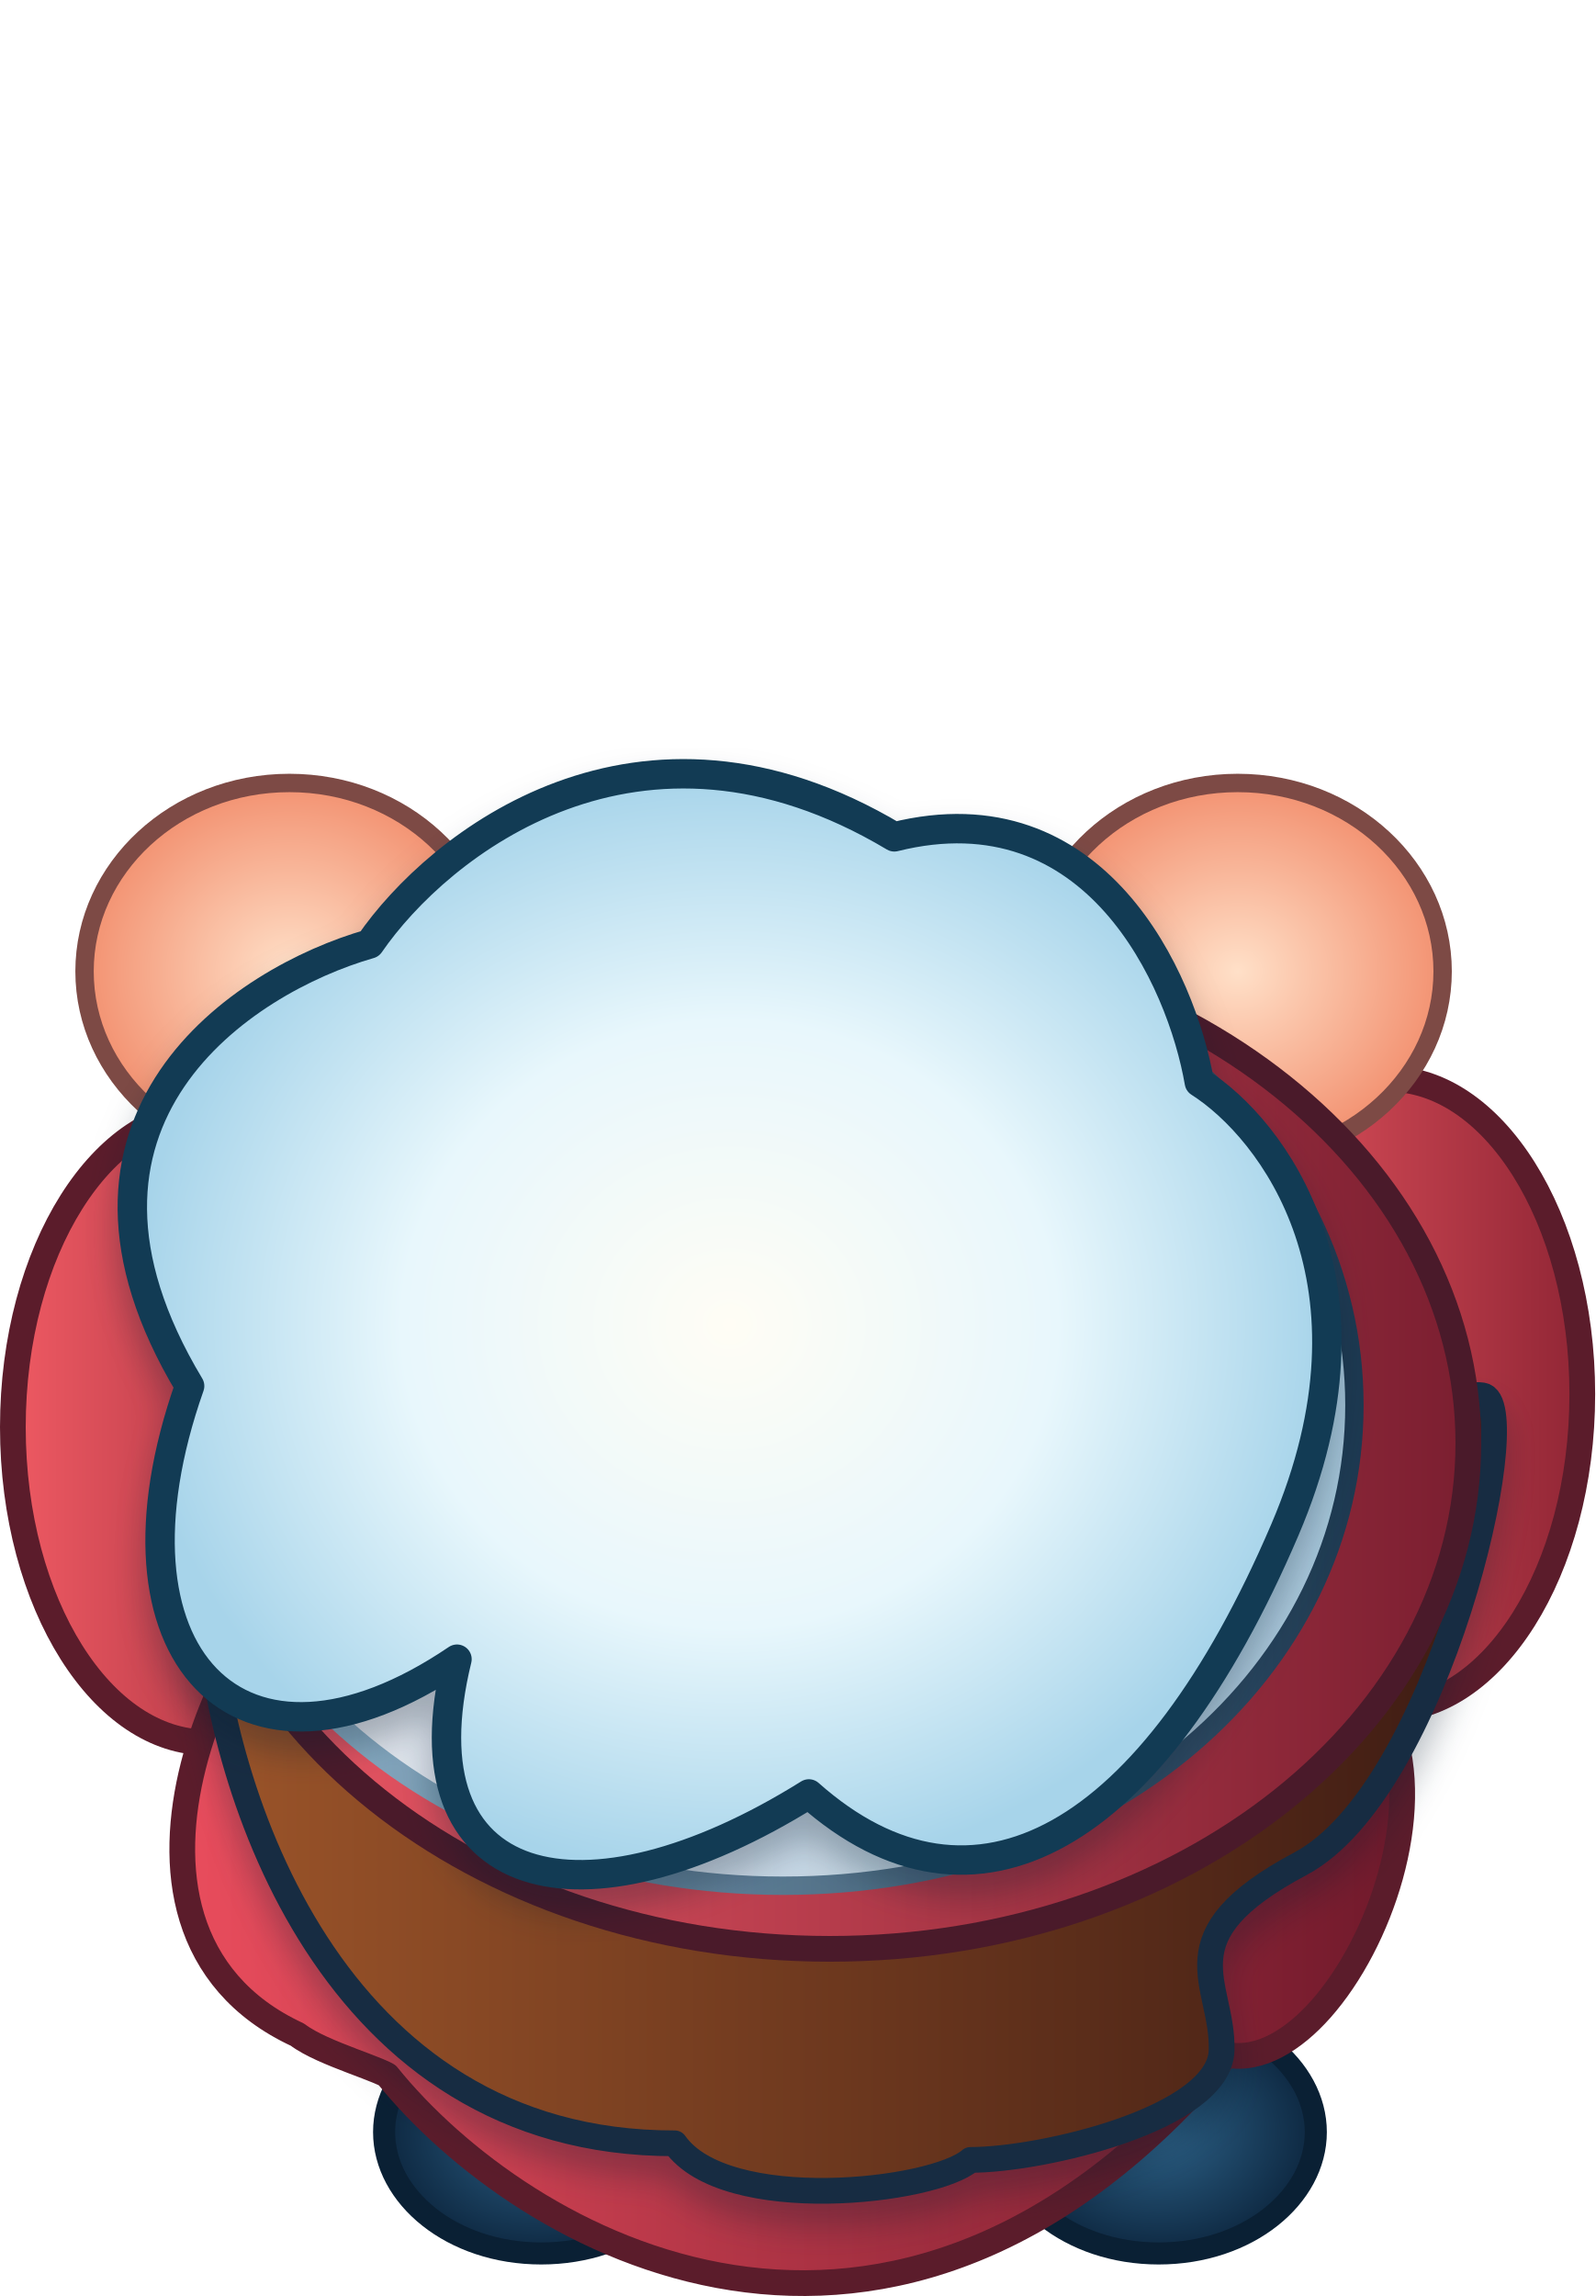
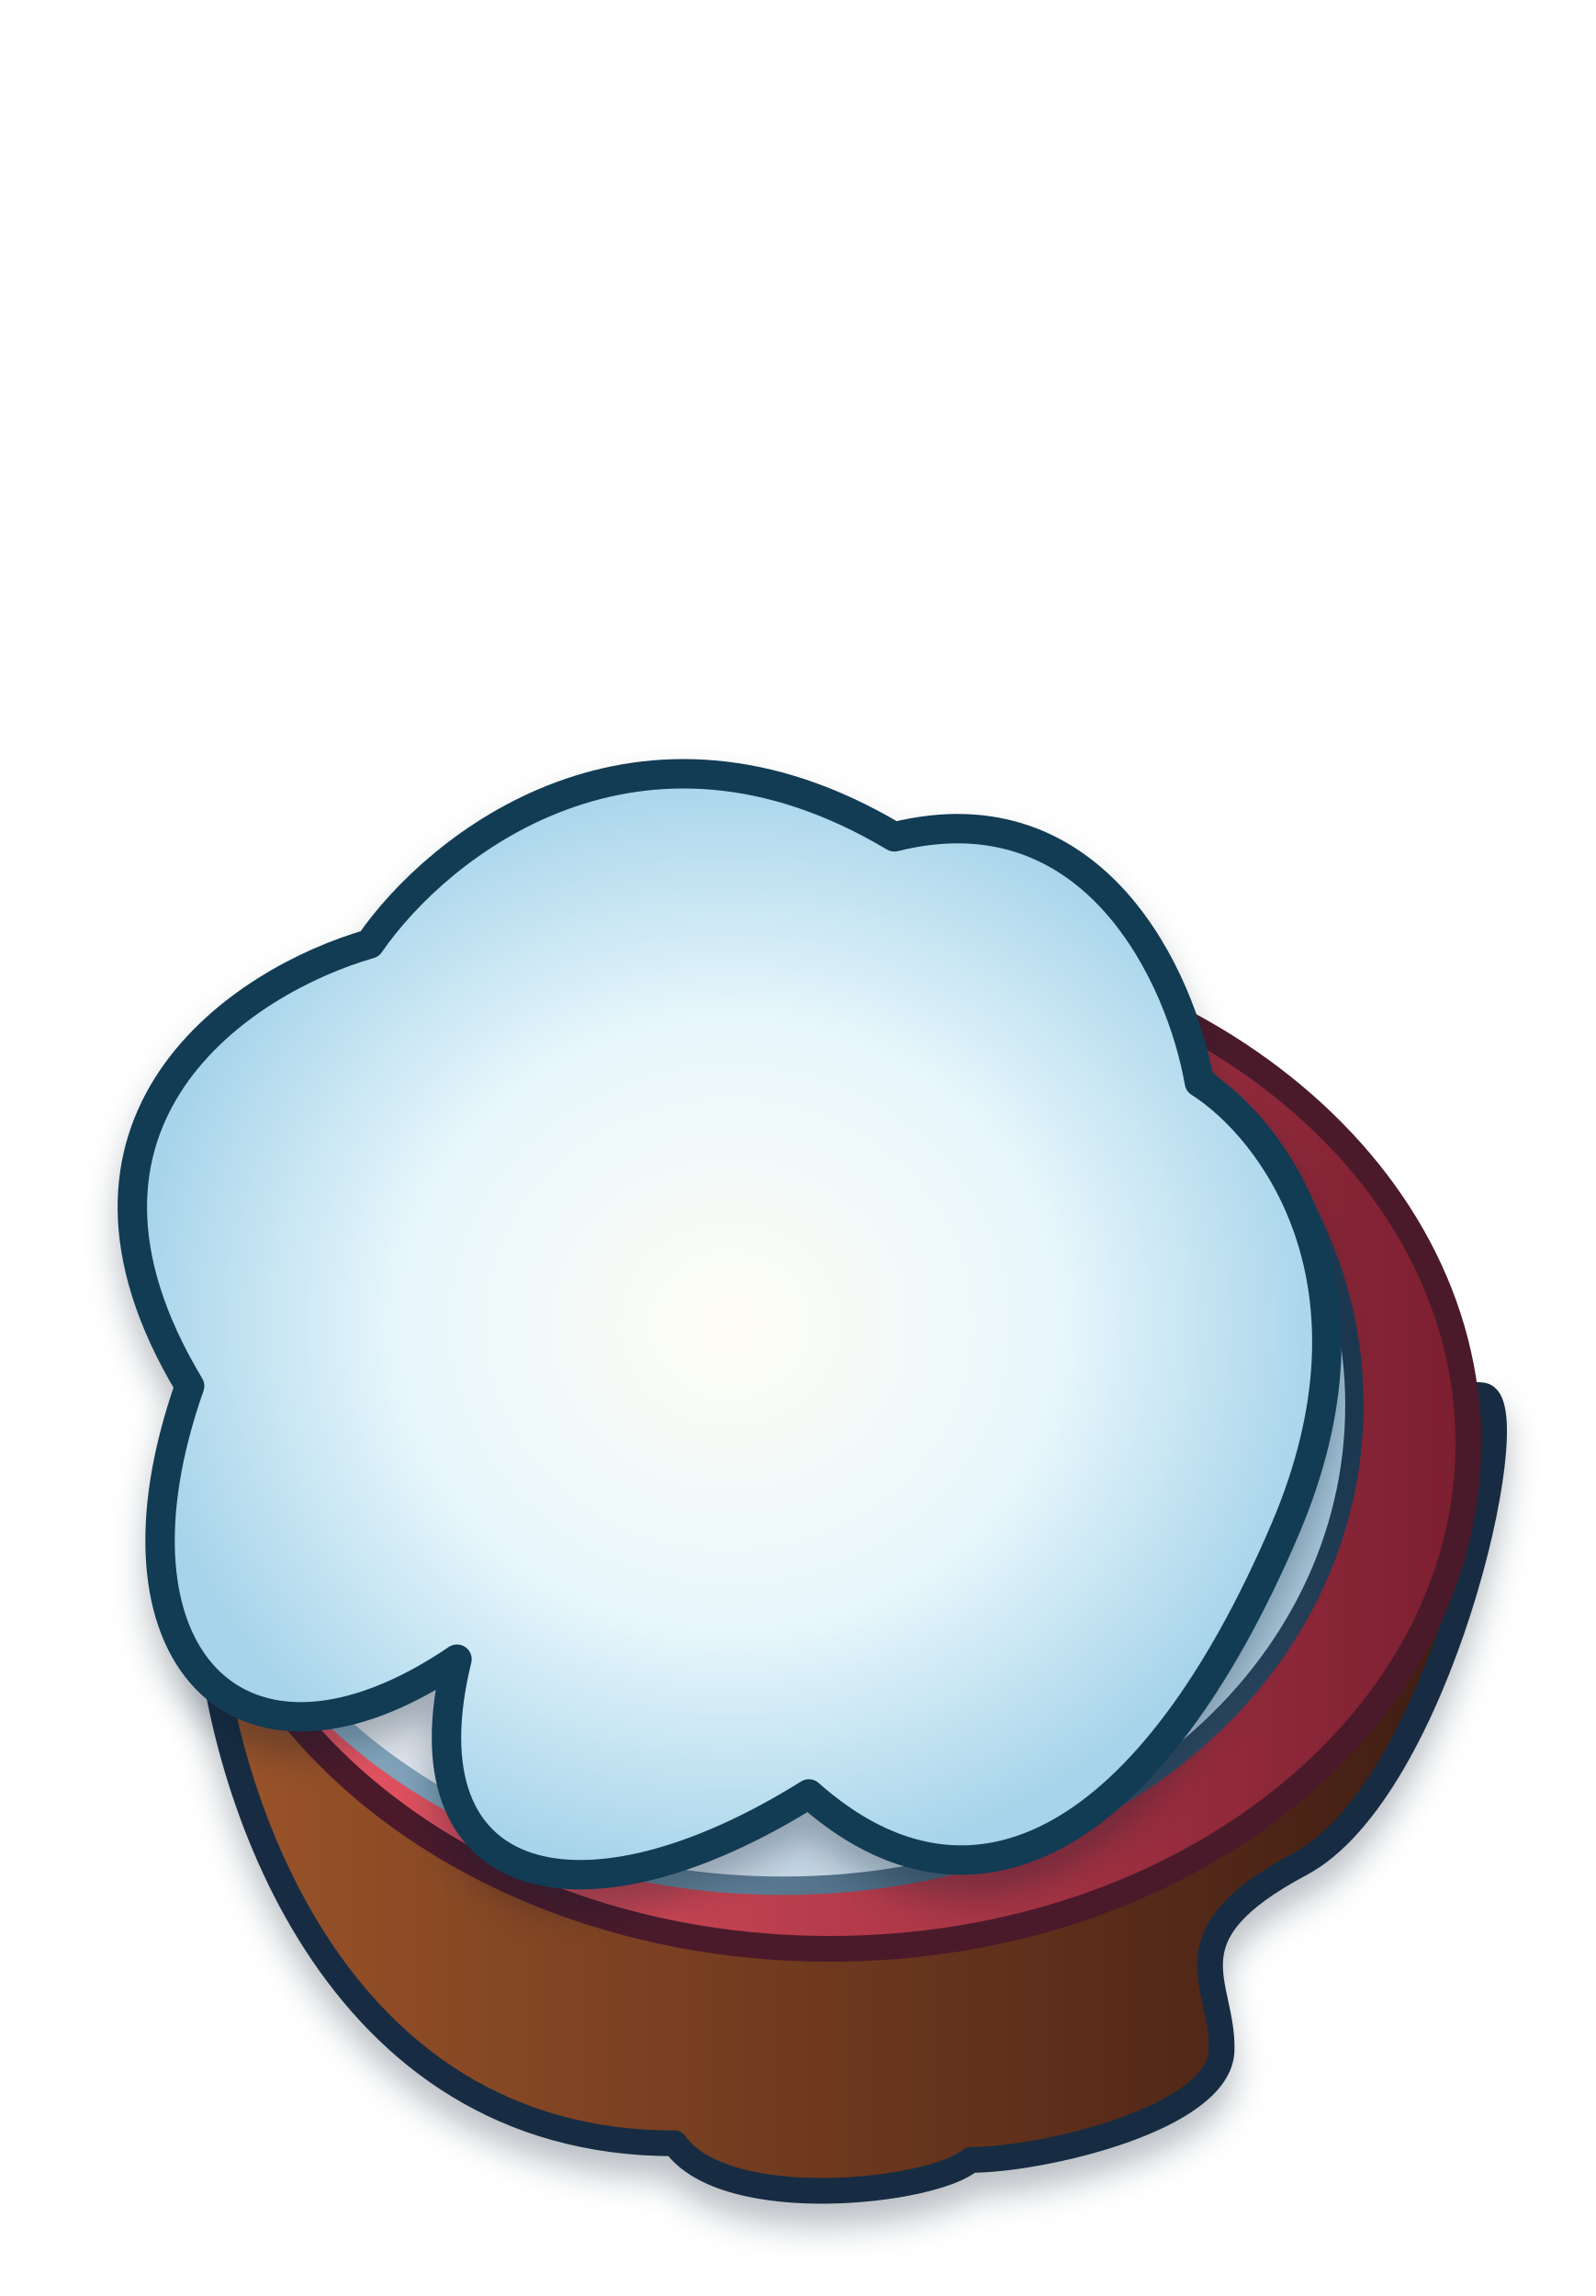
<svg xmlns="http://www.w3.org/2000/svg" preserveAspectRatio="none" overflow="visible" style="display: block;" width="868" height="1249.22" viewBox="0 0 868 1249.22" fill="none">
  <g id="Chef Character â Improved">
-     <g id="Group 2">
-       <path id="Ellipse 1" d="M294.5 1094C343.137 1094 380 1124.82 380 1160.04C380 1195.25 343.137 1226.07 294.5 1226.07C245.863 1226.07 209 1195.25 209 1160.04C209 1124.82 245.863 1094 294.5 1094Z" fill="url(#paint0_radial_0_4)" stroke="#0A2034" stroke-width="12" />
-       <path id="Ellipse 2" d="M630.5 1094C679.137 1094 716 1124.82 716 1160.04C716 1195.25 679.137 1226.07 630.5 1226.07C581.863 1226.07 545 1195.25 545 1160.04C545 1124.82 581.863 1094 630.5 1094Z" fill="url(#paint1_radial_0_4)" stroke="#0A2034" stroke-width="12" />
-     </g>
-     <path id="Ellipse 8" d="M112.5 605C140.31 605 166.519 622.902 186.128 654.014C205.679 685.035 218 728.322 218 776.5C218 824.678 205.679 867.965 186.128 898.986C166.519 930.098 140.31 948 112.5 948C84.69 948 58.481 930.098 38.872 898.986C19.321 867.965 7 824.678 7 776.5C7 728.322 19.321 685.035 38.872 654.014C58.481 622.902 84.69 605 112.5 605Z" fill="url(#paint2_linear_0_4)" stroke="#5B1C2B" stroke-width="14" />
-     <path id="Ellipse 11" d="M755.5 587C783.31 587 809.519 604.902 829.128 636.014C848.679 667.035 861 710.322 861 758.5C861 806.678 848.679 849.965 829.128 880.986C809.519 912.098 783.31 930 755.5 930C727.69 930 701.481 912.098 681.872 880.986C662.321 849.965 650 806.678 650 758.5C650 710.322 662.321 667.035 681.872 636.014C701.481 604.902 727.69 587 755.5 587Z" fill="url(#paint3_linear_0_4)" stroke="#5B1C2B" stroke-width="14" />
-     <path id="Vector 4" d="M178.526 846.105C179.768 845.685 181.106 845.622 182.385 845.926L449.161 909.339C457.298 910.202 469.523 908.678 485.808 905.708C493.942 904.225 502.838 902.435 512.475 900.517C522.087 898.604 532.392 896.575 543.231 894.638C586.53 886.902 638.82 880.559 691.847 889.006C726.647 894.55 747.279 913.483 756.723 938.648C765.96 963.262 764.225 993.035 756.565 1020.65C748.884 1048.34 734.982 1074.83 718.687 1093.2C704.108 1109.63 685.711 1121.49 667.344 1117.96C576.774 1225.72 481.227 1252.06 398.617 1239.24C315.901 1226.41 247.362 1174.51 210.74 1129.13C210.611 1129.05 210.42 1128.93 210.153 1128.78C209.203 1128.27 207.797 1127.62 205.913 1126.83C202.139 1125.25 197.254 1123.44 191.769 1121.35C186.388 1119.29 180.549 1117 175.246 1114.58C170.366 1112.35 165.521 1109.82 161.829 1107.01C130.432 1092.47 112.53 1069.7 104.459 1043.43C96.408 1017.23 98.276 988.043 105.212 960.701C112.161 933.307 124.33 907.221 137.541 886.877C144.151 876.7 151.098 867.841 157.893 860.925C164.583 854.117 171.554 848.751 178.279 846.194L178.526 846.105Z" fill="url(#paint4_linear_0_4)" stroke="#5B1C2B" stroke-width="14" stroke-linejoin="round" />
-     <path id="Ellipse 4" d="M157.5 426C219.466 426 269 472.262 269 528.5C269 584.738 219.466 631 157.5 631C95.534 631 46 584.738 46 528.5C46 472.262 95.534 426 157.5 426Z" fill="url(#paint5_radial_0_4)" stroke="#7D4A45" stroke-width="10" />
-     <path id="Ellipse 7" d="M673.5 426C735.466 426 785 472.262 785 528.5C785 584.738 735.466 631 673.5 631C611.534 631 562 584.738 562 528.5C562 472.262 611.534 426 673.5 426Z" fill="url(#paint6_radial_0_4)" stroke="#7D4A45" stroke-width="10" />
    <g id="Vector 5" filter="url(#filter1_d_0_4)">
      <path d="M367.155 1166.14C179.504 1166.5 119.53 972.82 113 875.935C337.327 833.961 790.323 751.909 807.69 759.491C829.399 768.969 782.275 974.325 707.617 1014.04C632.959 1053.76 665.787 1078.58 664.728 1115.59C663.669 1152.6 567.302 1175.17 528.12 1175.17C507.999 1192.77 394.688 1205.41 367.155 1166.14Z" fill="url(#paint8_linear_0_4)" />
      <path d="M367.155 1166.14C179.504 1166.5 119.53 972.82 113 875.935C337.327 833.961 790.323 751.909 807.69 759.491C829.399 768.969 782.275 974.325 707.617 1014.04C632.959 1053.76 665.787 1078.58 664.728 1115.59C663.669 1152.6 567.302 1175.17 528.12 1175.17C507.999 1192.77 394.688 1205.41 367.155 1166.14Z" stroke="#172C42" stroke-width="14" stroke-linejoin="round" />
    </g>
    <path id="Ellipse 3" d="M451.5 510C644.993 510 799 634.605 799 785.173C799 935.741 644.993 1060.34 451.5 1060.34C258.007 1060.34 104 935.741 104 785.173C104 634.605 258.007 510 451.5 510Z" fill="url(#paint9_linear_0_4)" stroke="#4A1A2A" stroke-width="14" />
    <path id="Ellipse 10" opacity="0.9" d="M737 764.5C737 908.922 603.836 1026 426 1026C248.164 1026 104 908.922 104 764.5C104 620.078 248.164 503 426 503C603.836 503 737 620.078 737 764.5Z" fill="url(#paint10_linear_0_4)" stroke="url(#paint11_linear_0_4)" stroke-width="10" />
    <g id="Vector 6" filter="url(#filter2_d_0_4)">
      <path d="M486.643 455.314C347.457 372.155 238.335 459.498 201.172 513.565C132.179 533.316 15.991 609.076 103.182 754.101C51.687 900.231 130.179 983.088 248.667 902.742C217.671 1029.29 317.16 1052.89 440.148 976.058C530.139 1055.9 627.129 1000.66 699.121 832.439C756.716 697.859 692.122 613.997 652.626 588.889C642.961 532.981 596.232 427.996 486.643 455.314Z" fill="url(#paint12_radial_0_4)" />
      <path d="M486.643 455.314C347.457 372.155 238.335 459.498 201.172 513.565C132.179 533.316 15.991 609.076 103.182 754.101C51.687 900.231 130.179 983.088 248.667 902.742C217.671 1029.29 317.16 1052.89 440.148 976.058C530.139 1055.9 627.129 1000.66 699.121 832.439C756.716 697.859 692.122 613.997 652.626 588.889C642.961 532.981 596.232 427.996 486.643 455.314Z" stroke="#123B54" stroke-width="16" stroke-linejoin="round" />
    </g>
  </g>
  <defs>
    <filter id="filter1_d_0_4" x="88" y="746" width="750" height="483" filterUnits="userSpaceOnUse" color-interpolation-filters="sRGB">
      <feFlood flood-opacity="0" result="BackgroundImageFix" />
      <feColorMatrix in="SourceAlpha" type="matrix" values="0 0 0 0 0 0 0 0 0 0 0 0 0 0 0 0 0 0 127 0" result="hardAlpha" />
      <feOffset dy="12" />
      <feGaussianBlur stdDeviation="9" />
      <feColorMatrix type="matrix" values="0 0 0 0 0.027 0 0 0 0 0.102 0 0 0 0 0.173 0 0 0 0.28 0" />
      <feBlend mode="normal" in2="BackgroundImageFix" result="effect1_dropShadow_0_4" />
      <feBlend mode="normal" in="SourceGraphic" in2="effect1_dropShadow_0_4" result="shape" />
    </filter>
    <filter id="filter2_d_0_4" x="46" y="407" width="702.009" height="651" filterUnits="userSpaceOnUse" color-interpolation-filters="sRGB">
      <feFlood flood-opacity="0" result="BackgroundImageFix" />
      <feColorMatrix in="SourceAlpha" type="matrix" values="0 0 0 0 0 0 0 0 0 0 0 0 0 0 0 0 0 0 127 0" result="hardAlpha" />
      <feOffset dy="12" />
      <feGaussianBlur stdDeviation="9" />
      <feColorMatrix type="matrix" values="0 0 0 0 0.027 0 0 0 0 0.102 0 0 0 0 0.173 0 0 0 0.28 0" />
      <feBlend mode="normal" in2="BackgroundImageFix" result="effect1_dropShadow_0_4" />
      <feBlend mode="normal" in="SourceGraphic" in2="effect1_dropShadow_0_4" result="shape" />
    </filter>
-     <radialGradient id="paint0_radial_0_4" cx="0" cy="0" r="1" gradientUnits="userSpaceOnUse" gradientTransform="translate(294.5 1160.04) scale(91.5 72.0356)">
-       <stop stop-color="#2D6288" />
-       <stop offset="1" stop-color="#0B233B" />
-     </radialGradient>
-     <radialGradient id="paint1_radial_0_4" cx="0" cy="0" r="1" gradientUnits="userSpaceOnUse" gradientTransform="translate(630.5 1160.04) scale(91.5 72.0356)">
-       <stop stop-color="#2D6288" />
-       <stop offset="1" stop-color="#0B233B" />
-     </radialGradient>
-     <linearGradient id="paint2_linear_0_4" x1="0" y1="776.5" x2="225" y2="776.5" gradientUnits="userSpaceOnUse">
-       <stop stop-color="#F15B64" />
-       <stop offset="1" stop-color="#8E2434" />
-     </linearGradient>
-     <linearGradient id="paint3_linear_0_4" x1="643" y1="758.5" x2="868" y2="758.5" gradientUnits="userSpaceOnUse">
-       <stop stop-color="#F15B64" />
-       <stop offset="1" stop-color="#8E2434" />
-     </linearGradient>
-     <linearGradient id="paint4_linear_0_4" x1="106.173" y1="1043.98" x2="756" y2="1043.98" gradientUnits="userSpaceOnUse">
-       <stop stop-color="#E84C5C" />
-       <stop offset="1" stop-color="#721A2C" />
-     </linearGradient>
-     <radialGradient id="paint5_radial_0_4" cx="0" cy="0" r="1" gradientUnits="userSpaceOnUse" gradientTransform="translate(157.5 528.5) scale(116.5 107.5)">
-       <stop stop-color="#FFE0C8" />
-       <stop offset="1" stop-color="#F28E6D" />
-     </radialGradient>
-     <radialGradient id="paint6_radial_0_4" cx="0" cy="0" r="1" gradientUnits="userSpaceOnUse" gradientTransform="translate(673.5 528.5) scale(116.5 107.5)">
-       <stop stop-color="#FFE0C8" />
-       <stop offset="1" stop-color="#F28E6D" />
-     </radialGradient>
    <linearGradient id="paint8_linear_0_4" x1="113" y1="975.5" x2="813" y2="975.5" gradientUnits="userSpaceOnUse">
      <stop stop-color="#9B5429" />
      <stop offset="1" stop-color="#3D1B13" />
    </linearGradient>
    <linearGradient id="paint9_linear_0_4" x1="97" y1="785.172" x2="806" y2="785.172" gradientUnits="userSpaceOnUse">
      <stop stop-color="#F15A67" />
      <stop offset="1" stop-color="#7A1E30" />
    </linearGradient>
    <linearGradient id="paint10_linear_0_4" x1="104" y1="764.5" x2="737" y2="764.5" gradientUnits="userSpaceOnUse">
      <stop stop-color="#E8F8FC" />
      <stop offset="1" stop-color="#A9D7EC" />
    </linearGradient>
    <linearGradient id="paint11_linear_0_4" x1="104" y1="764.5" x2="737" y2="764.5" gradientUnits="userSpaceOnUse">
      <stop stop-color="#8BC3DB" />
      <stop offset="1" stop-color="#123B54" />
    </linearGradient>
    <radialGradient id="paint12_radial_0_4" cx="0" cy="0" r="1" gradientUnits="userSpaceOnUse" gradientTransform="translate(397 720.5) scale(325 299.5)">
      <stop stop-color="#FFFDF5" />
      <stop offset="0.55" stop-color="#E8F7FC" />
      <stop offset="1" stop-color="#A7D4EA" />
    </radialGradient>
  </defs>
</svg>
